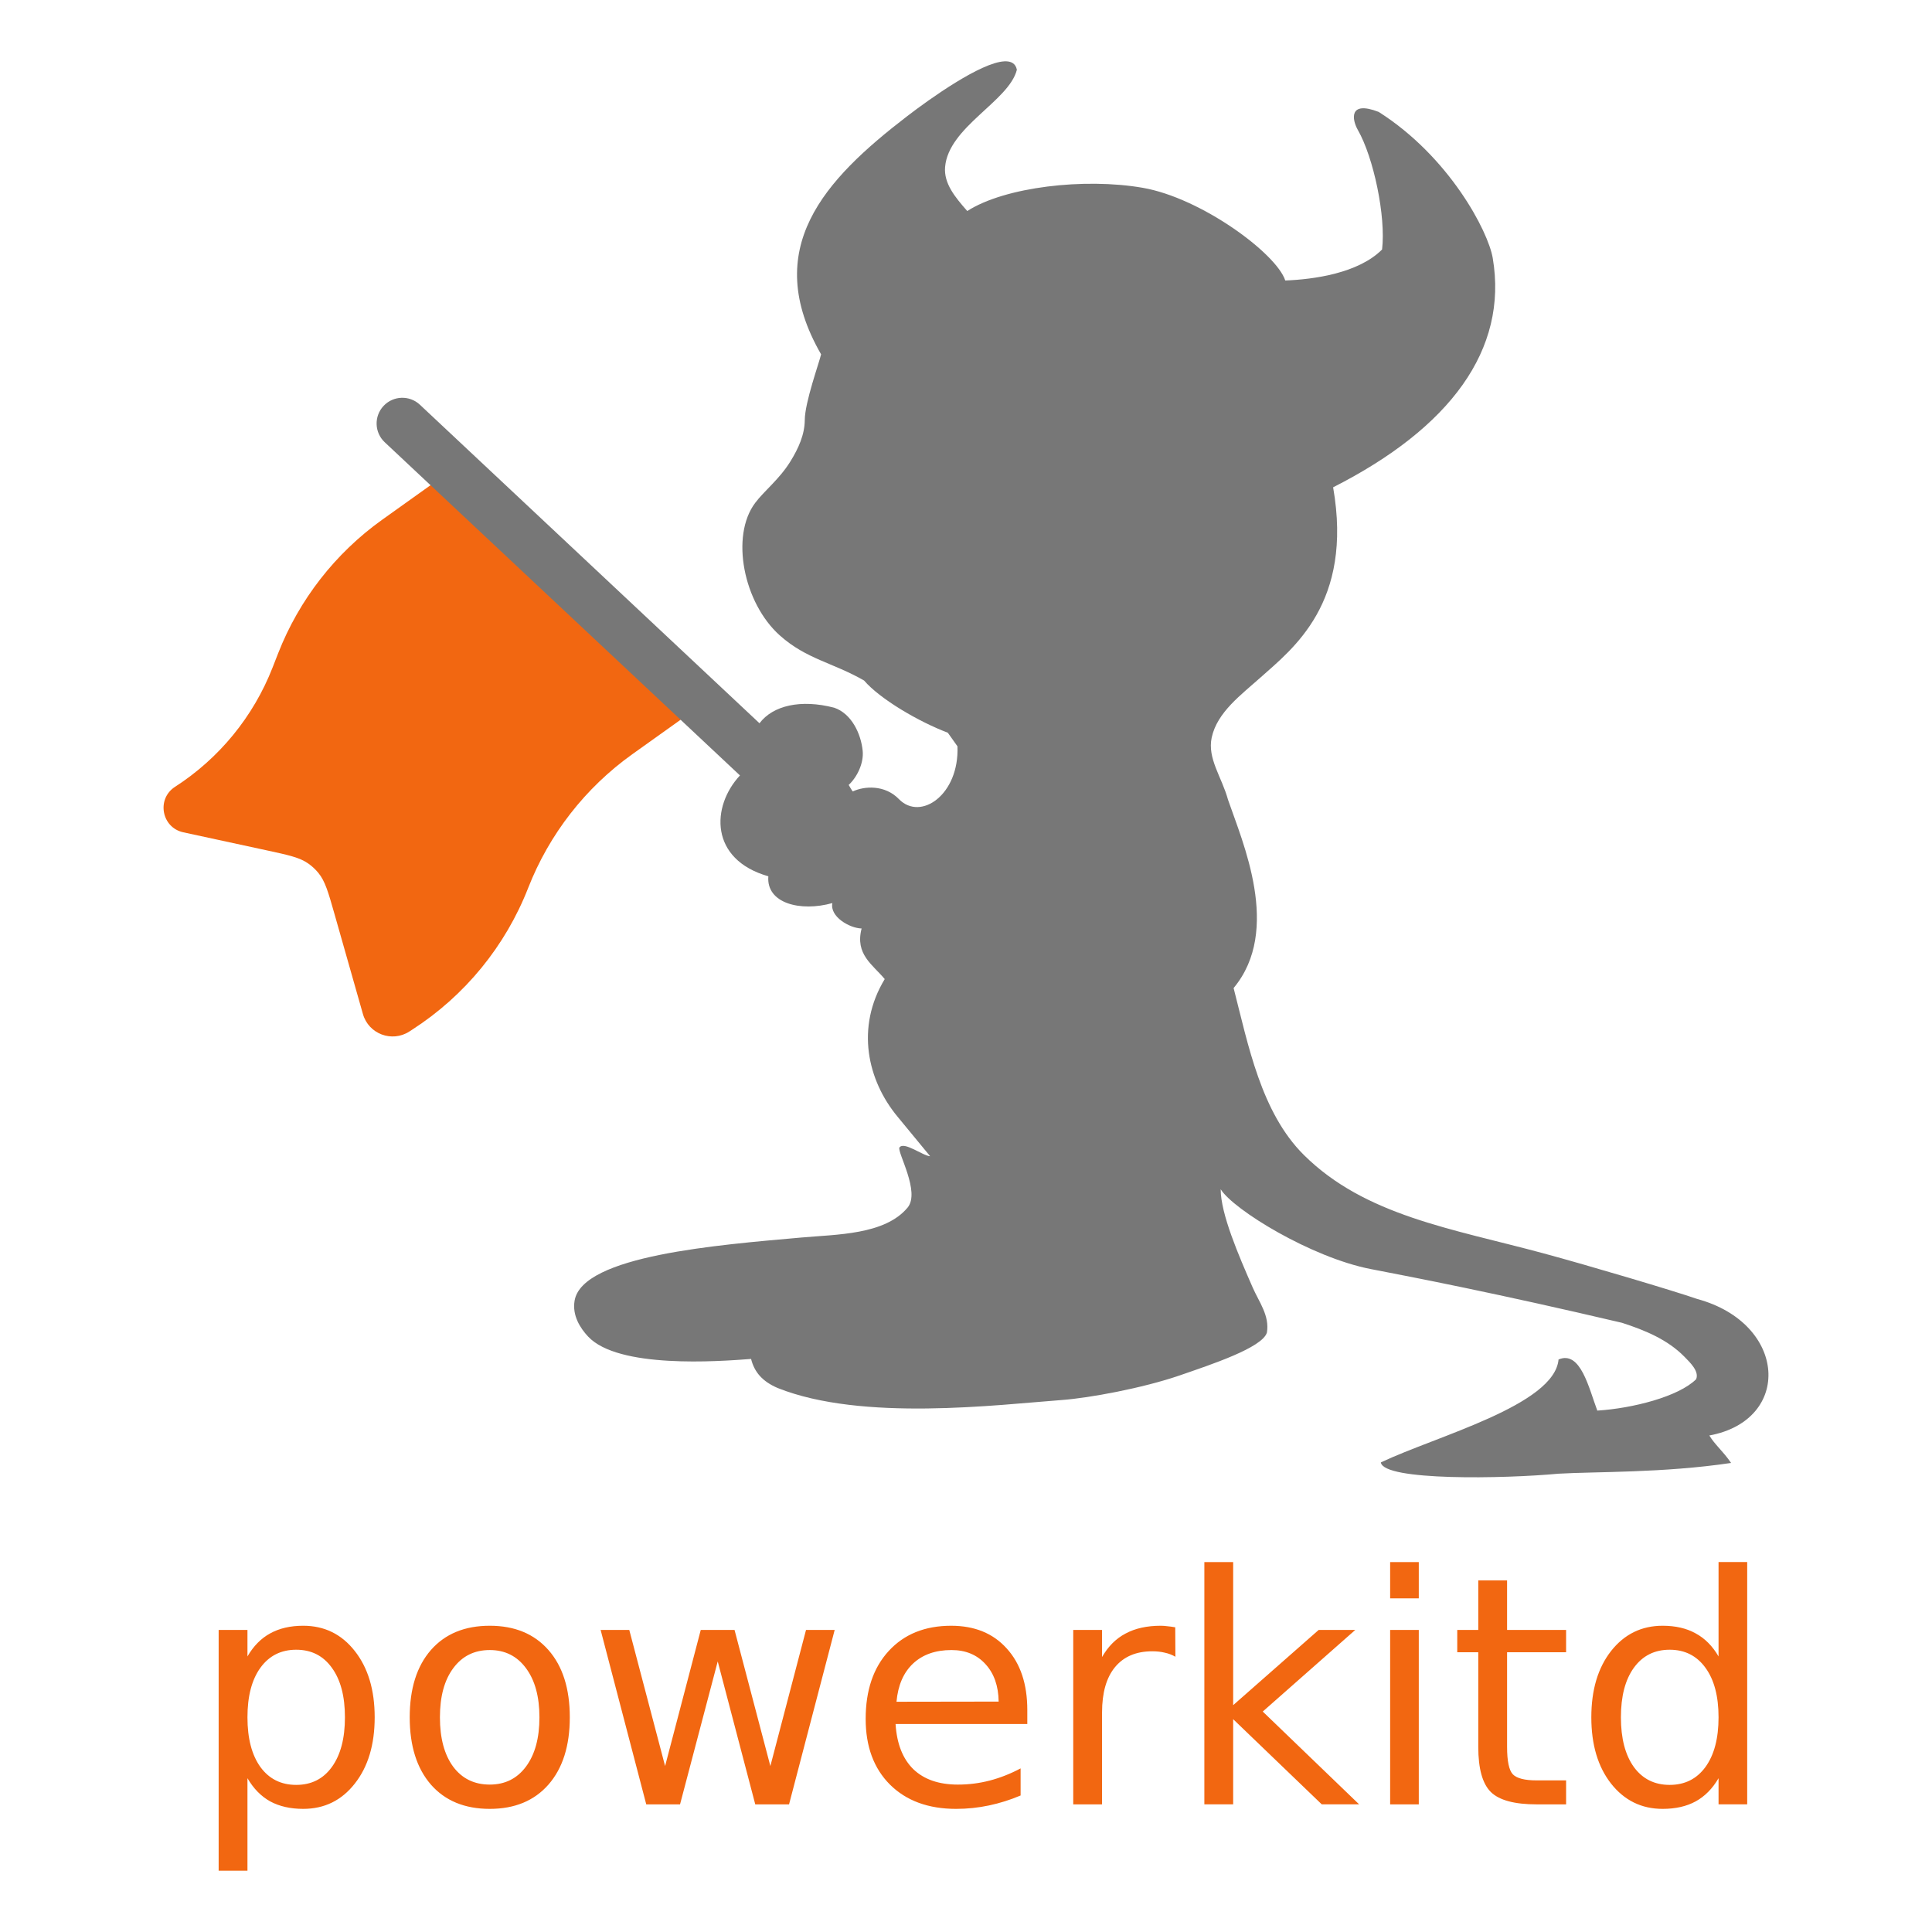
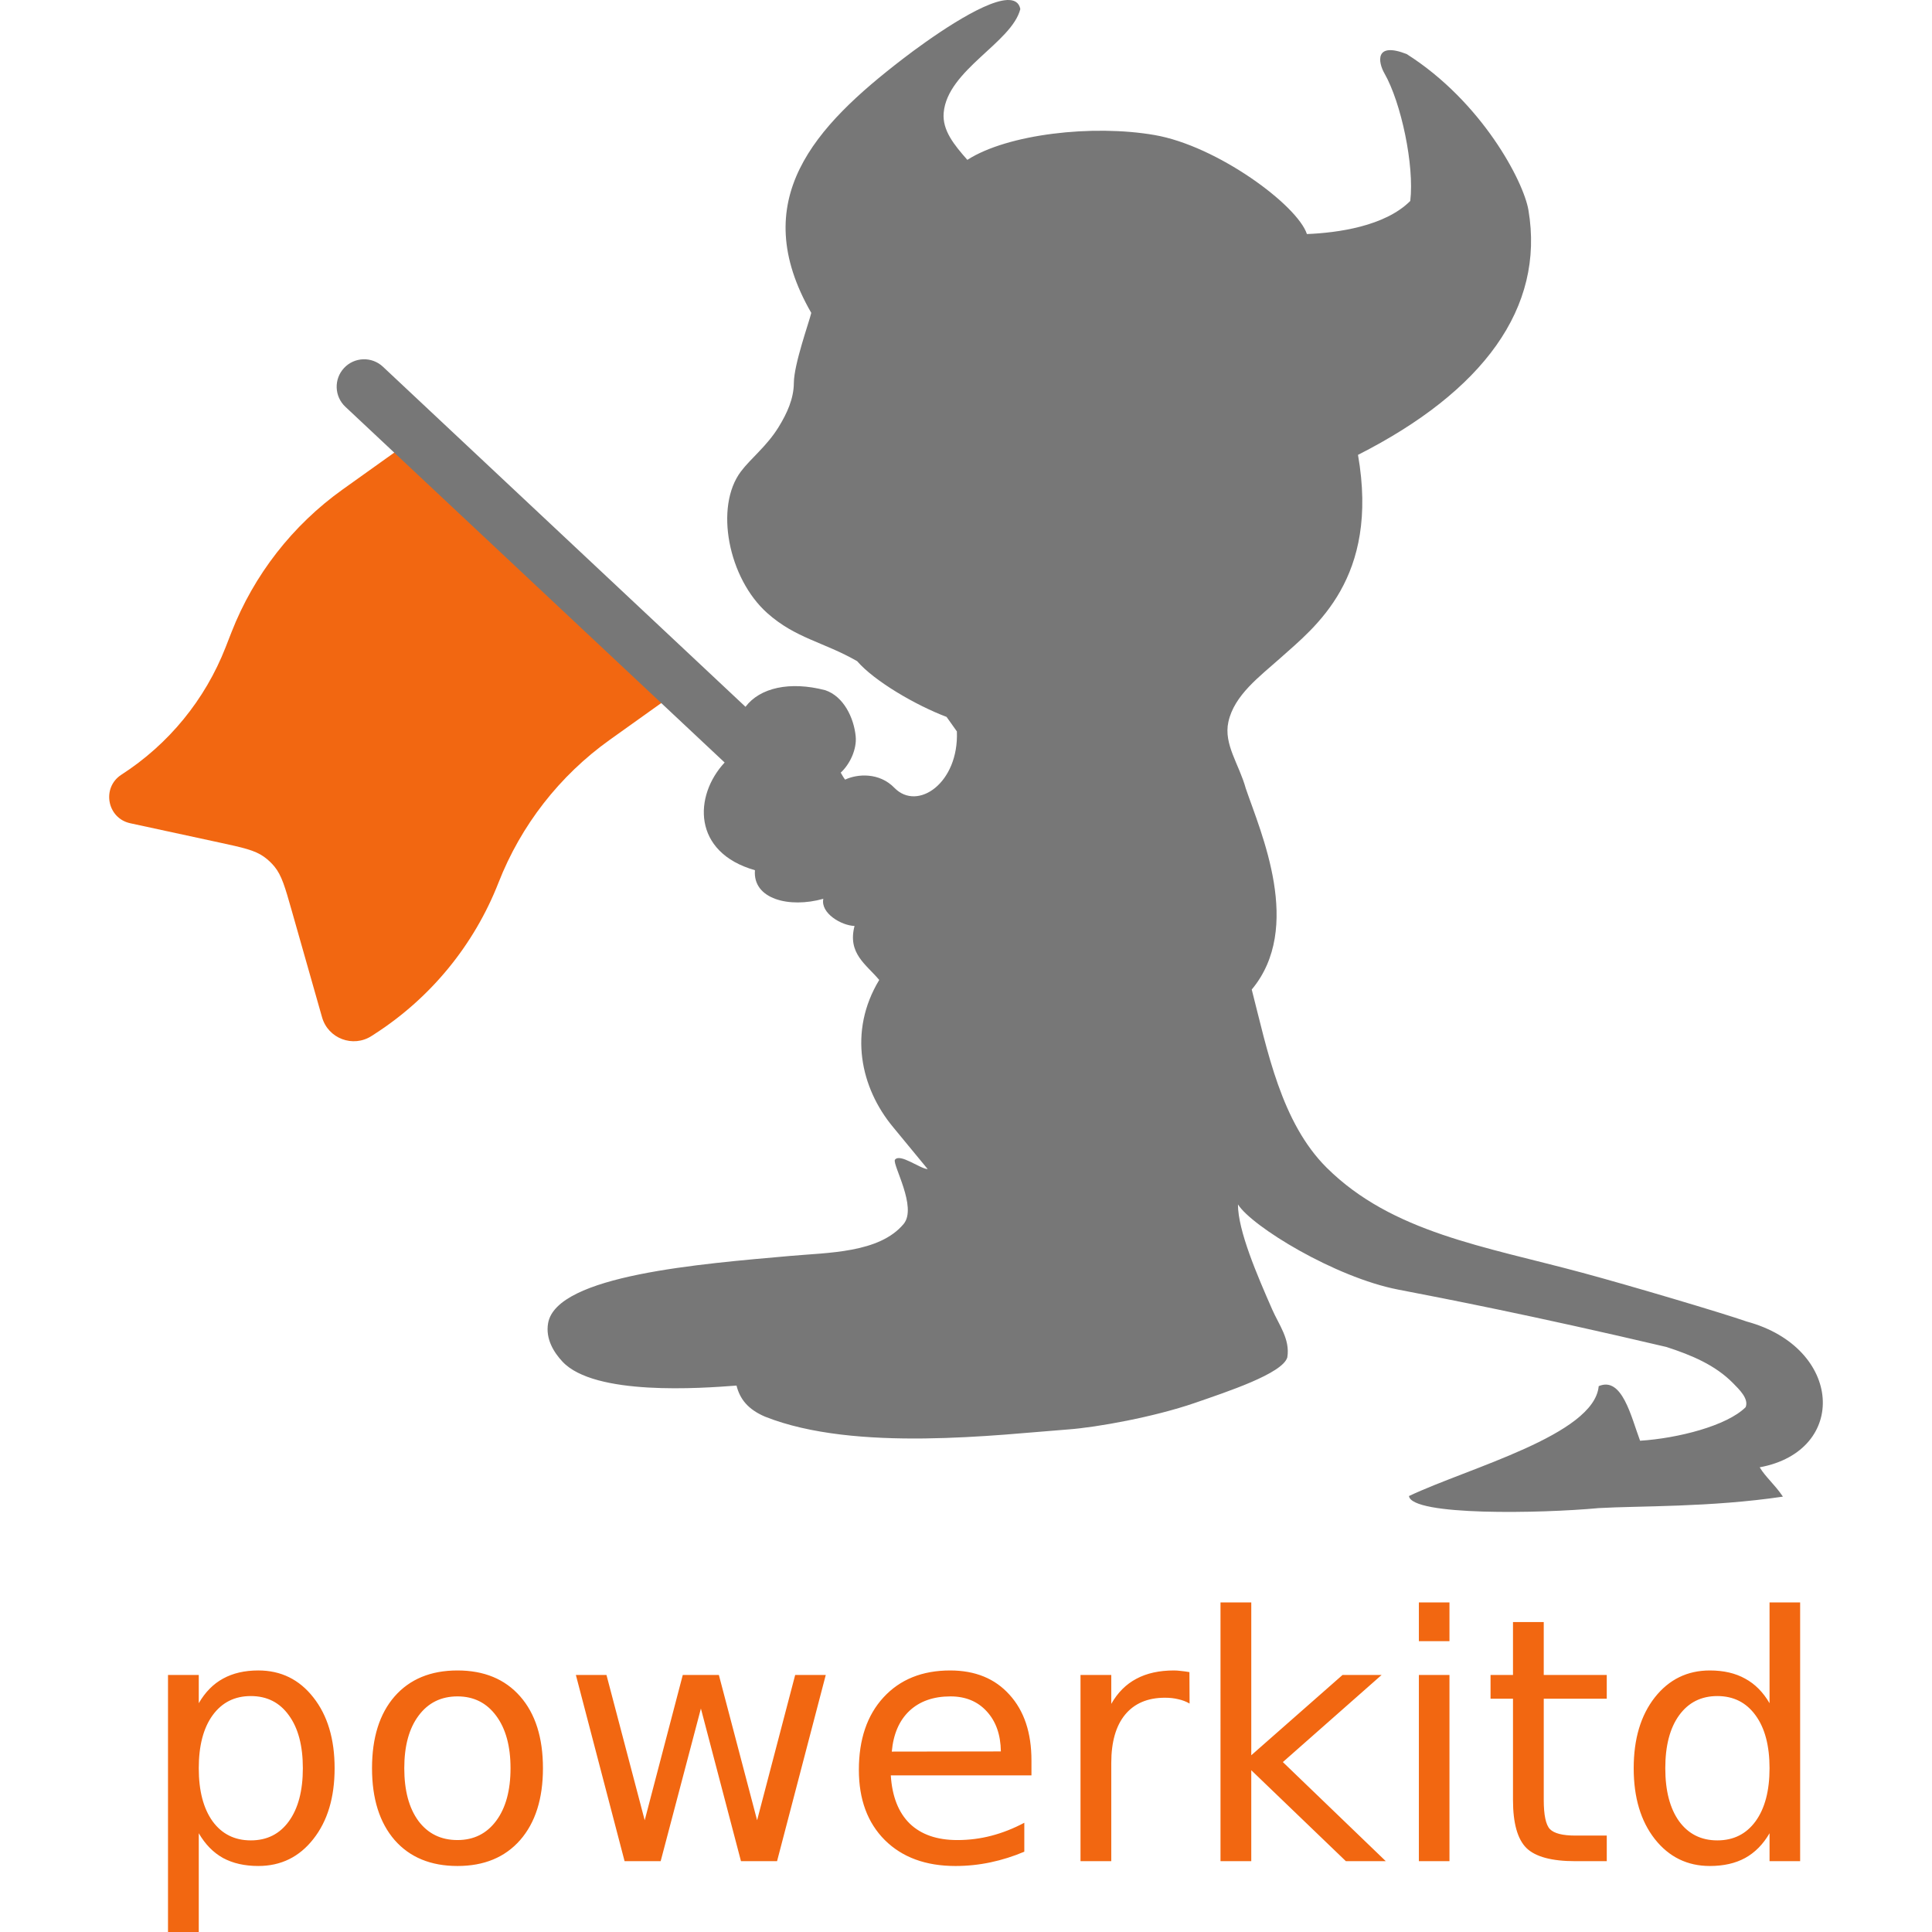
- <svg xmlns="http://www.w3.org/2000/svg" enable-background="new 0 0 515.91 728.5" height="512" id="Layer_1" version="1.1" viewBox="0 0 512 512" width="512" xml:space="preserve">
+ <svg xmlns="http://www.w3.org/2000/svg" enable-background="new 0 0 515.91 728.5" height="128" id="Layer_1" version="1.1" viewBox="0 0 128 128" width="128" xml:space="preserve">
  <defs id="defs7" />
-   <g id="g44" transform="matrix(1.187014,0,0,1.187014,-47.87548,-39.37027)">
+   <g id="g44" transform="matrix(0.3168633,0,0,0.3168633,-17.117,-14.84661)">
    <g id="g43" transform="translate(-1.5518702e-5)">
      <path id="path35" style="fill:#f26711;fill-opacity:1;fill-rule:nonzero;stroke:none;stroke-width:0.867" d="m 136.616,141.377 -10.931,7.805 c -10.486,7.486 -18.569,17.86 -23.262,29.858 l -1.24,3.173 c -4.279,10.939 -11.897,20.253 -21.771,26.616 -4.185,2.697 -3.019,9.106 1.846,10.158 l 18.59,4.021 c 4.966,1.074 7.449,1.61 9.389,3.005 0.809,0.582 1.539,1.266 2.172,2.036 1.516,1.847 2.212,4.292 3.601,9.179 l 6.349,22.332 c 1.264,4.448 6.468,6.411 10.355,3.906 l 0.662,-0.429 c 11.736,-7.563 20.791,-18.631 25.877,-31.633 4.693,-11.999 12.775,-22.373 23.26,-29.86 l 10.931,-7.804 c -10.812,-28.189 -52.901,-57.611 -55.828,-52.364 z" />
      <path id="path36" style="fill:#777777;fill-opacity:1;fill-rule:nonzero;stroke:none;stroke-width:0.867" d="m 264.566,46.862 c -5.308,0.264 -16.622,8.341 -21.765,12.294 -18.402,14.144 -32.745,29.49 -19.153,53.12 -0.46,1.974 -3.618,10.696 -3.643,14.66 -0.025,3.271 -1.401,6.322 -3.217,9.259 -2.467,3.99 -5.822,6.53 -7.863,9.257 -5.546,7.386 -2.63,22.326 5.525,29.595 5.939,5.295 11.754,6.017 18.788,10.048 3.605,4.182 12.275,9.229 18.699,11.656 0.711,1.003 1.444,2.033 2.155,3.035 0.443,10.774 -8.2,16.759 -13.051,11.808 -3.153,-3.271 -7.753,-2.943 -10.321,-1.729 -0.376,-0.493 -0.61,-0.948 -0.911,-1.458 1.907,-1.763 3.386,-4.87 3.127,-7.589 -0.376,-3.849 -2.493,-8.346 -6.374,-9.652 -7.429,-1.93 -13.664,-0.503 -16.666,3.474 l -75.814,-71.111 c -2.312,-2.169 -5.946,-2.052 -8.115,0.261 -2.169,2.312 -2.052,5.945 0.261,8.114 l 79.306,74.385 c -6.454,6.928 -6.802,18.776 6.338,22.517 -0.502,6.031 7.144,7.988 14.296,5.979 -0.627,3.013 3.791,5.601 6.527,5.676 -1.506,5.771 2.45,8.037 5.16,11.291 -6.524,10.79 -3.891,22.593 2.885,30.749 2.543,3.061 4.827,5.868 7.253,8.803 -1.639,-0.084 -5.838,-3.398 -6.859,-1.943 -0.502,1.097 4.715,9.946 1.821,13.417 -5.077,6.089 -15.811,5.966 -23.707,6.677 -18.536,1.649 -48.898,3.989 -50.63,14.085 -0.569,3.312 1.248,6.132 3.005,8.014 6.708,7.195 28.942,5.584 36.395,5.009 0.719,2.876 2.453,4.996 5.949,6.494 18.912,7.528 48.959,3.749 63.471,2.671 5.973,-0.444 17.879,-2.596 26.377,-5.524 6.783,-2.351 18.361,-6.145 19.366,-9.531 0.627,-3.764 -1.75,-6.813 -3.156,-10.016 -3.137,-7.154 -7.163,-16.458 -7.163,-21.978 2.852,4.575 20.243,15.249 33.51,17.818 9.846,1.899 27.9,5.374 56.064,11.991 5.319,1.722 10.221,3.794 13.934,7.558 1.322,1.341 3.362,3.292 2.641,5.039 -3.897,3.883 -14.164,6.511 -22.068,7.011 -1.882,-5.019 -3.749,-13.513 -8.651,-11.413 -0.928,10.214 -27.252,17.082 -39.674,22.979 0.585,4.166 27.564,3.65 39.674,2.519 8.281,-0.485 23.336,-0.138 38.519,-2.399 -1.791,-2.635 -3.634,-4.079 -4.856,-6.13 18.587,-3.429 17.415,-25.016 -2.702,-30.476 -5.07,-1.774 -24.465,-7.531 -34.36,-10.199 -20.451,-5.521 -39.778,-8.387 -53.454,-21.946 -9.568,-9.494 -12.432,-24.603 -15.694,-37.275 10.79,-12.923 1.943,-32.715 -1.245,-42.04 -1.389,-5.061 -4.661,-9.219 -3.642,-13.903 1.221,-5.638 6.586,-9.534 10.927,-13.415 7.153,-6.403 20.693,-16.588 16.178,-42.435 26.114,-13.25 39.098,-30.71 35.636,-51.179 -1.012,-5.988 -9.715,-22.643 -25.466,-32.631 -6.776,-2.634 -5.942,1.78 -4.645,4.038 3.504,6.122 6.282,19.278 5.404,26.68 -5.286,5.304 -15.213,6.67 -21.612,6.921 -1.992,-6.064 -18.784,-18.442 -31.843,-20.701 -12.973,-2.249 -30.75,-0.204 -39.156,5.19 -2.76,-3.137 -5.257,-6.171 -4.948,-9.835 0.761,-8.967 14.252,-14.669 16.026,-21.704 -0.273,-1.414 -1.305,-1.956 -2.792,-1.882 z" />
    </g>
    <path d="m 95.58,430.164 v 20.651 h -6.432 v -53.748 h 6.432 v 5.91 q 2.016,-3.477 5.076,-5.145 3.094,-1.704 7.37,-1.704 7.092,0 11.508,5.632 4.45,5.632 4.45,14.81 0,9.178 -4.45,14.81 -4.415,5.632 -11.508,5.632 -4.276,0 -7.37,-1.669 -3.059,-1.704 -5.076,-5.18 z m 21.763,-13.593 q 0,-7.057 -2.92,-11.056 -2.886,-4.033 -7.961,-4.033 -5.076,0 -7.996,4.033 -2.886,3.998 -2.886,11.056 0,7.057 2.886,11.09 2.92,3.998 7.996,3.998 5.076,0 7.961,-3.998 2.92,-4.033 2.92,-11.09 z m 32.332,-15.019 q -5.145,0 -8.135,4.033 -2.99,3.998 -2.99,10.986 0,6.988 2.955,11.021 2.99,3.998 8.17,3.998 5.111,0 8.1,-4.033 2.99,-4.033 2.99,-10.986 0,-6.918 -2.99,-10.951 -2.99,-4.068 -8.1,-4.068 z m 0,-5.423 q 8.344,0 13.107,5.423 4.763,5.423 4.763,15.019 0,9.561 -4.763,15.019 -4.763,5.423 -13.107,5.423 -8.379,0 -13.142,-5.423 -4.728,-5.458 -4.728,-15.019 0,-9.595 4.728,-15.019 4.763,-5.423 13.142,-5.423 z m 24.753,0.939 h 6.397 l 7.996,30.385 7.961,-30.385 h 7.544 l 7.996,30.385 7.961,-30.385 h 6.397 l -10.186,38.938 h -7.544 l -8.379,-31.915 -8.413,31.915 h -7.544 z m 95.259,17.87 v 3.129 h -29.412 q 0.417,6.606 3.963,10.082 3.581,3.442 9.943,3.442 3.685,0 7.127,-0.904 3.477,-0.904 6.884,-2.712 v 6.049 q -3.442,1.46 -7.057,2.225 -3.616,0.765 -7.336,0.765 -9.317,0 -14.776,-5.423 -5.423,-5.423 -5.423,-14.671 0,-9.561 5.145,-15.158 5.18,-5.632 13.941,-5.632 7.857,0 12.411,5.076 4.589,5.041 4.589,13.733 z m -6.397,-1.877 q -0.07,-5.25 -2.955,-8.379 -2.851,-3.129 -7.579,-3.129 -5.354,0 -8.587,3.025 -3.198,3.025 -3.685,8.518 z m 39.459,-10.013 q -1.078,-0.626 -2.364,-0.904 -1.252,-0.313 -2.781,-0.313 -5.423,0 -8.344,3.546 -2.886,3.511 -2.886,10.117 v 20.512 h -6.432 v -38.938 h 6.432 v 6.049 q 2.016,-3.546 5.25,-5.25 3.233,-1.738 7.857,-1.738 0.661,0 1.46,0.104 0.8,0.07 1.773,0.243 z m 6.466,-21.138 h 6.432 v 31.95 l 19.086,-16.792 h 8.17 l -20.651,18.217 21.52,20.72 h -8.344 l -19.782,-19.017 v 19.017 h -6.432 z m 41.476,15.158 h 6.397 v 38.938 h -6.397 z m 0,-15.158 h 6.397 v 8.1 h -6.397 z m 26.109,4.102 v 11.056 h 13.176 v 4.972 H 376.801 v 21.138 q 0,4.763 1.286,6.119 1.321,1.356 5.319,1.356 h 6.571 v 5.354 h -6.571 q -7.405,0 -10.221,-2.747 -2.816,-2.781 -2.816,-10.082 v -21.138 h -4.693 v -4.972 h 4.693 v -11.056 z m 47.212,16.966 V 381.909 h 6.397 v 54.096 h -6.397 v -5.841 q -2.016,3.477 -5.111,5.18 -3.059,1.669 -7.37,1.669 -7.057,0 -11.508,-5.632 -4.415,-5.632 -4.415,-14.81 0,-9.178 4.415,-14.81 4.45,-5.632 11.508,-5.632 4.311,0 7.37,1.704 3.094,1.669 5.111,5.145 z m -21.798,13.593 q 0,7.057 2.886,11.09 2.92,3.998 7.996,3.998 5.076,0 7.996,-3.998 2.92,-4.033 2.92,-11.09 0,-7.057 -2.92,-11.056 -2.92,-4.033 -7.996,-4.033 -5.076,0 -7.996,4.033 -2.886,3.998 -2.886,11.056 z" id="text39" style="font-size:71.201px;font-family:'Droid Sans';-inkscape-font-specification:'Droid Sans';fill:#f26711;stroke-width:1.459" aria-label="powerkitd" />
  </g>
</svg>
